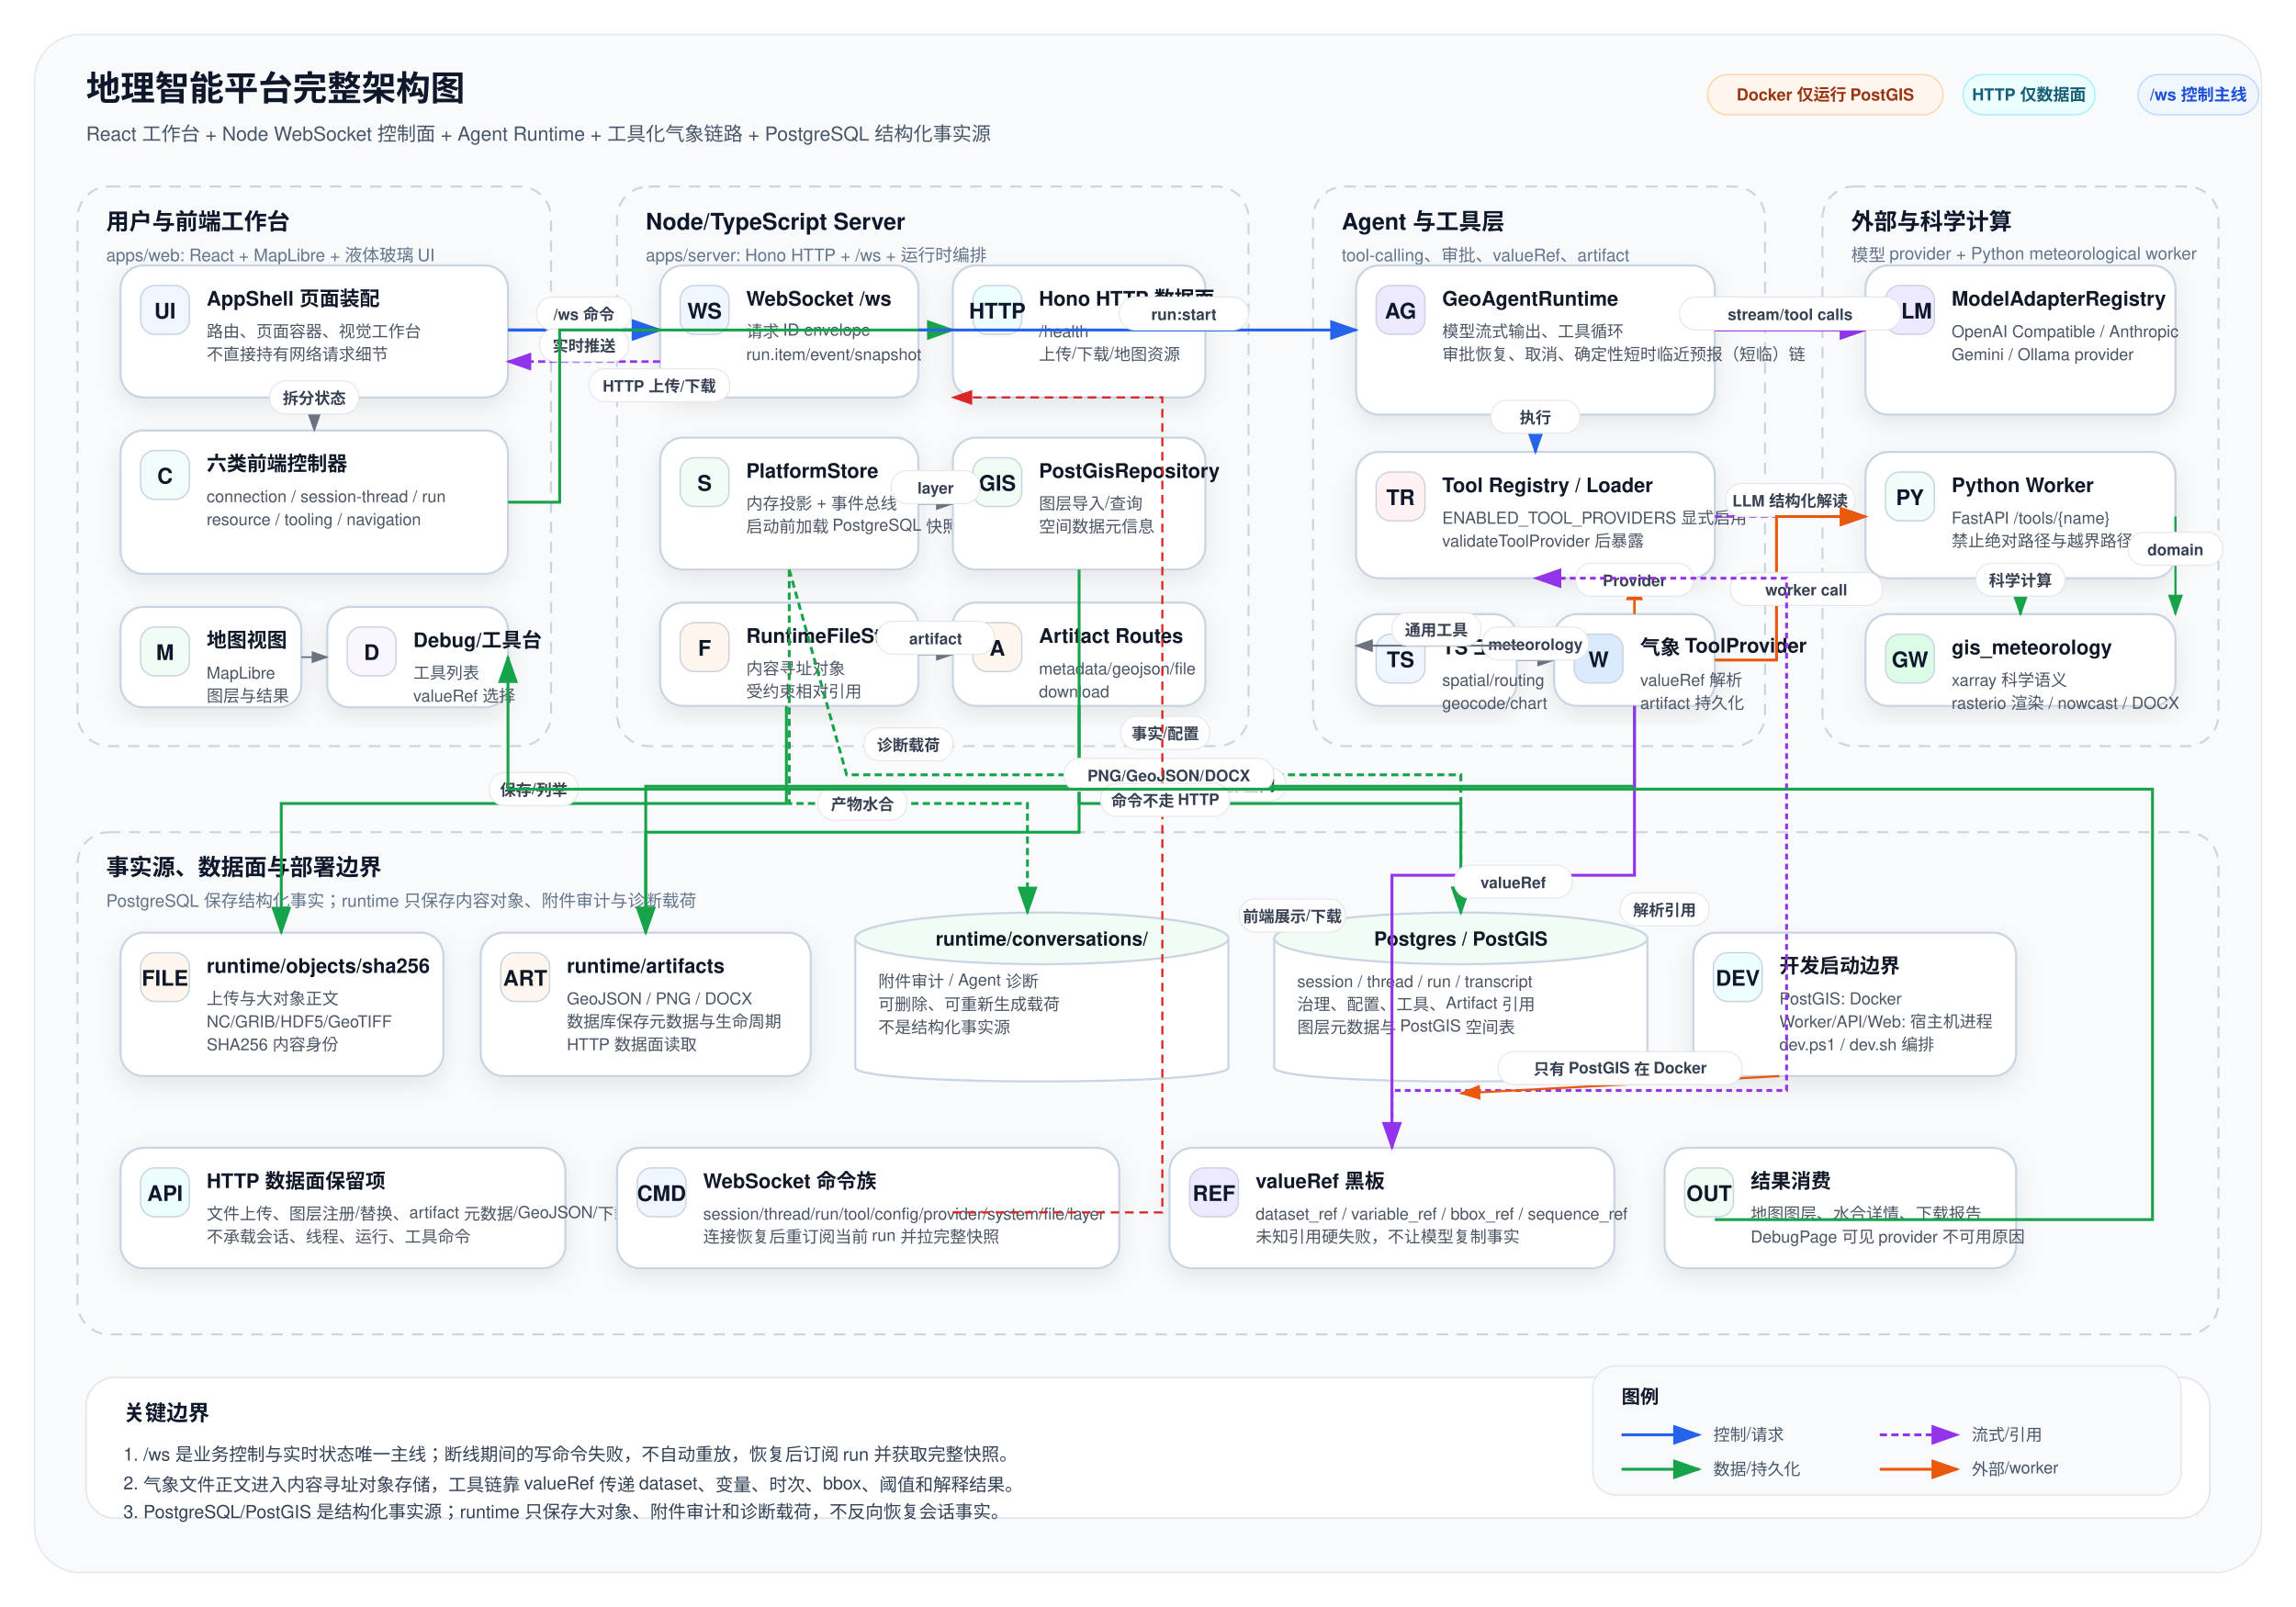
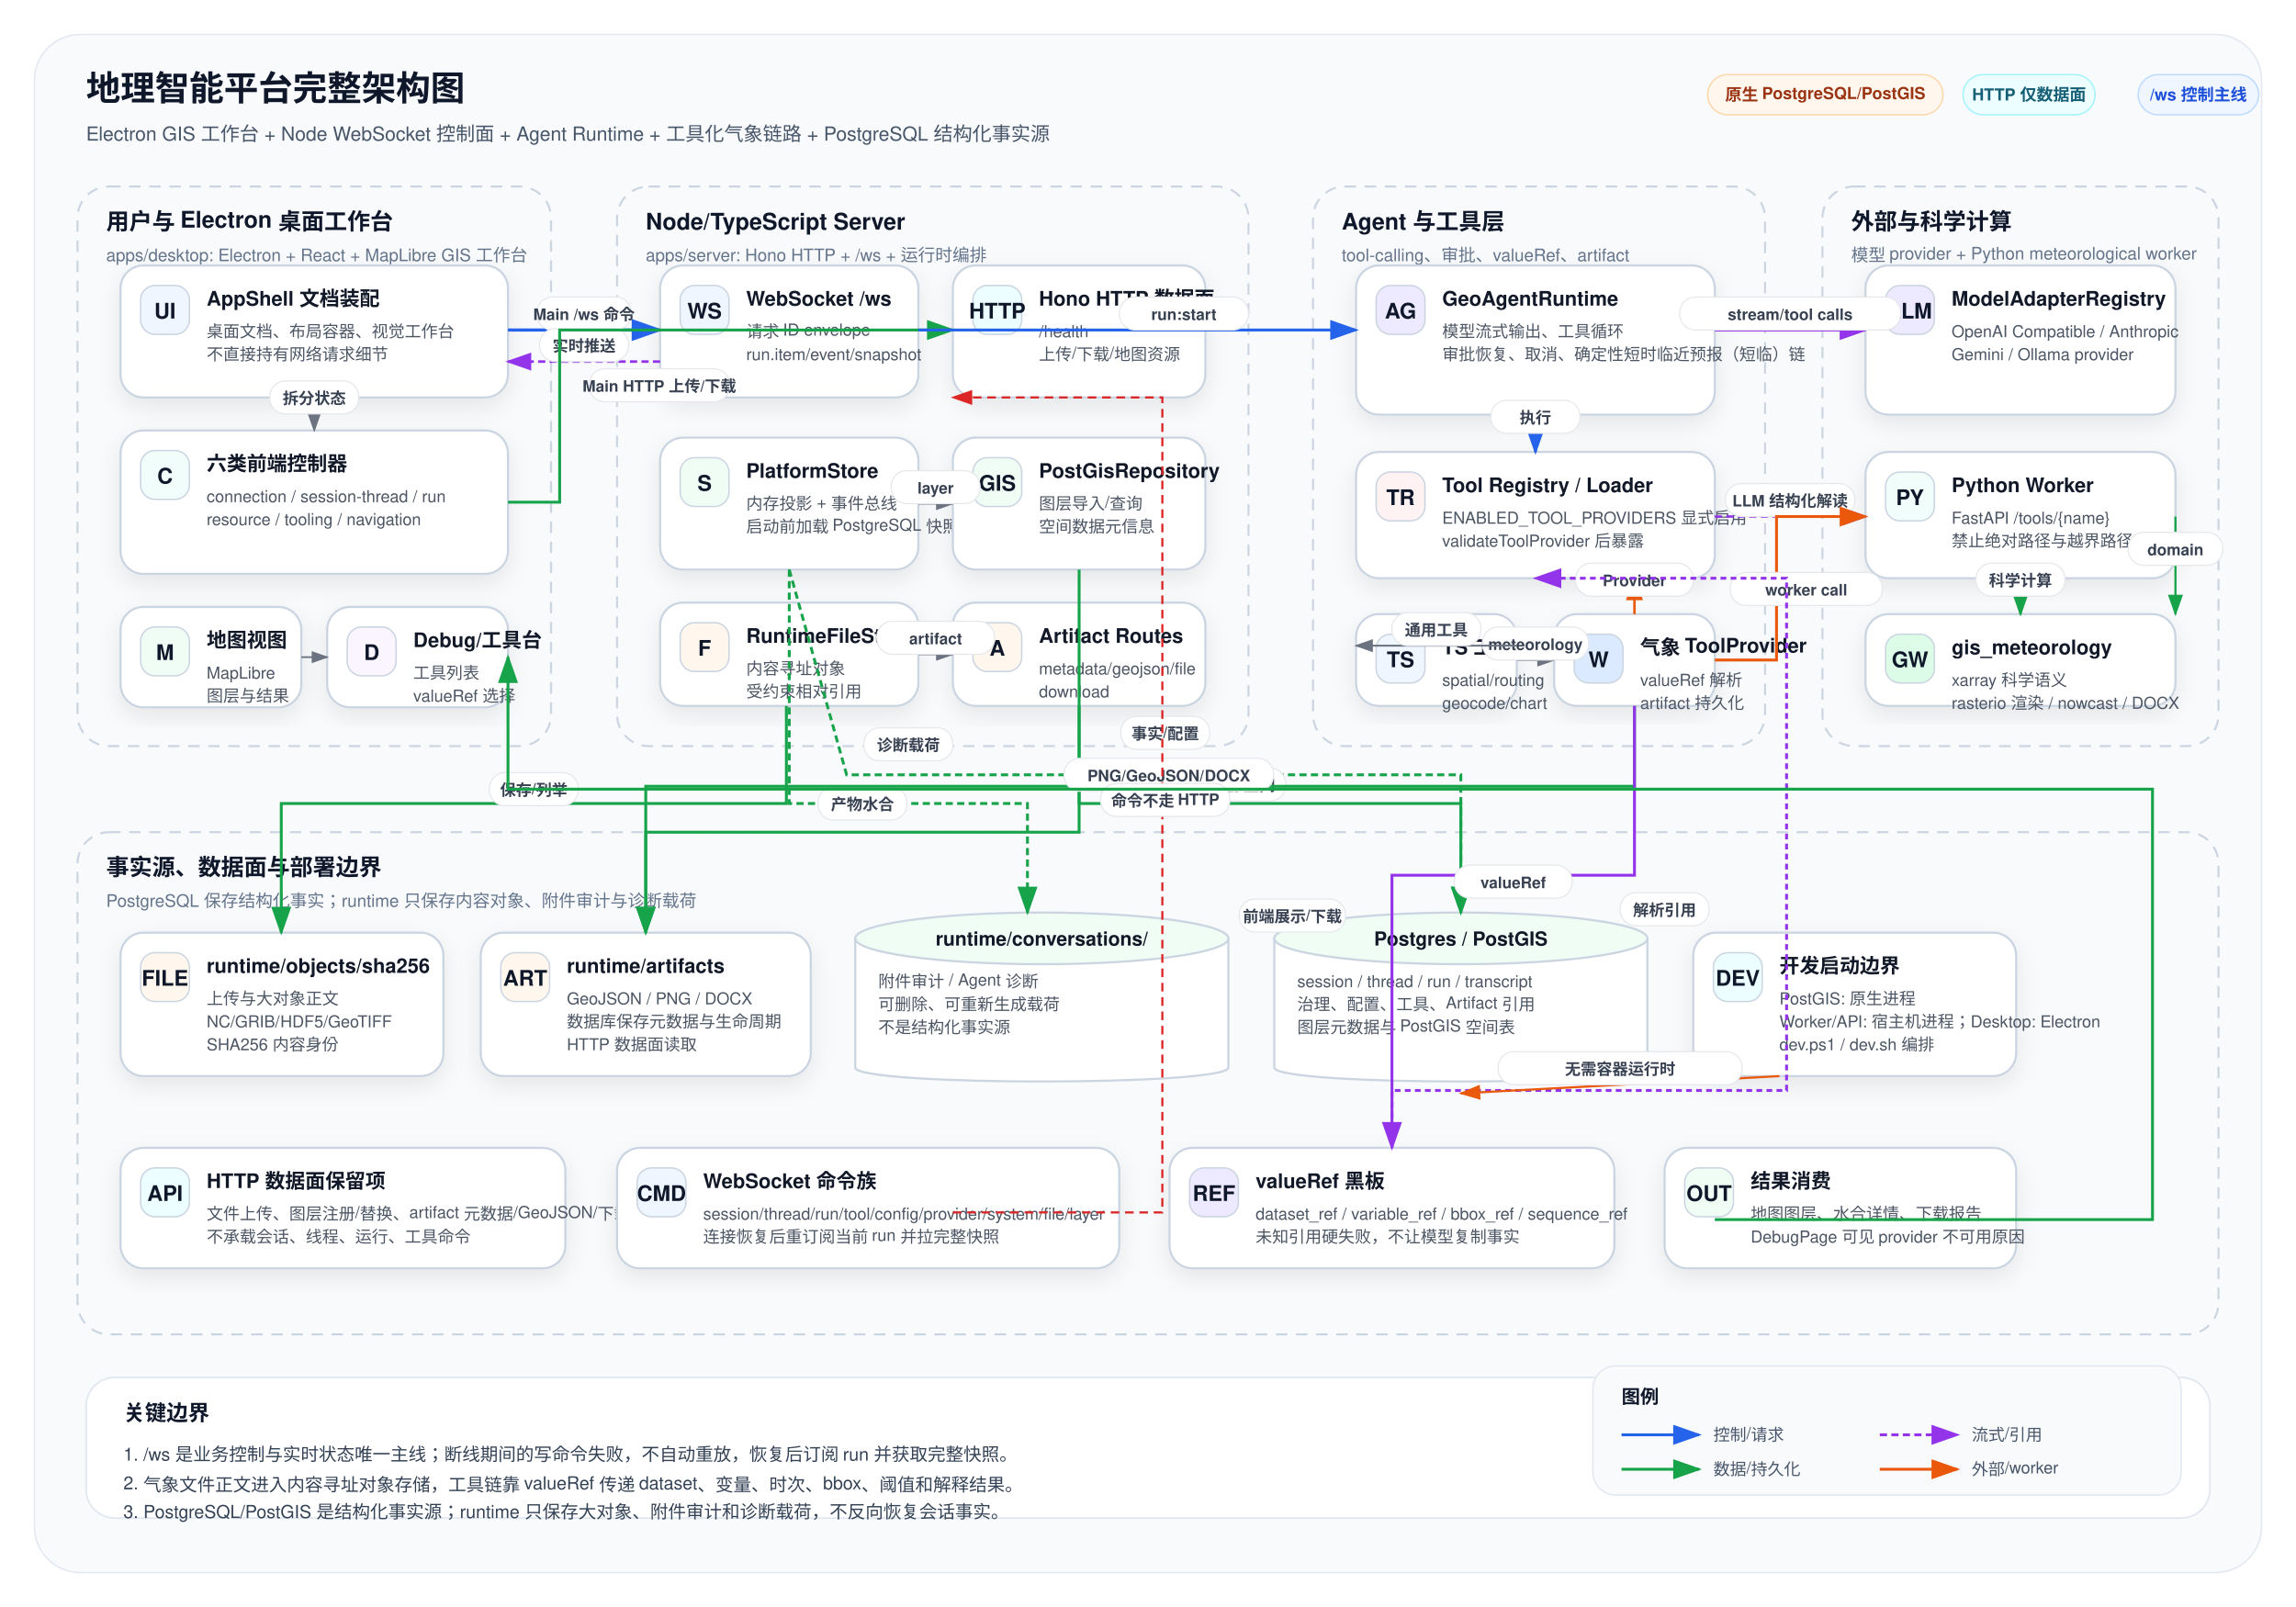
<svg xmlns="http://www.w3.org/2000/svg" viewBox="0 0 1600 1120" width="1600" height="1120">
  <style>
text { font-family: 'Helvetica Neue', Helvetica, Arial, 'PingFang SC', 'Microsoft YaHei', 'Microsoft JhengHei', 'SimHei', sans-serif; }
.node { filter: url(#softShadow); }
</style>
  <defs>
    <filter id="softShadow" x="-20%" y="-20%" width="140%" height="140%">
      <feDropShadow dx="0" dy="6" stdDeviation="8" flood-color="#0f172a" flood-opacity="0.08" />
    </filter>
    <marker id="arrow-blue" markerWidth="10" markerHeight="7" refX="9" refY="3.5" orient="auto">
      <polygon points="0 0, 10 3.5, 0 7" fill="#2563eb" />
    </marker>
    <marker id="arrow-green" markerWidth="10" markerHeight="7" refX="9" refY="3.5" orient="auto">
      <polygon points="0 0, 10 3.5, 0 7" fill="#16a34a" />
    </marker>
    <marker id="arrow-orange" markerWidth="10" markerHeight="7" refX="9" refY="3.5" orient="auto">
      <polygon points="0 0, 10 3.5, 0 7" fill="#ea580c" />
    </marker>
    <marker id="arrow-purple" markerWidth="10" markerHeight="7" refX="9" refY="3.5" orient="auto">
      <polygon points="0 0, 10 3.5, 0 7" fill="#9333ea" />
    </marker>
    <marker id="arrow-gray" markerWidth="10" markerHeight="7" refX="9" refY="3.5" orient="auto">
      <polygon points="0 0, 10 3.5, 0 7" fill="#6b7280" />
    </marker>
    <marker id="arrow-red" markerWidth="10" markerHeight="7" refX="9" refY="3.5" orient="auto">
      <polygon points="0 0, 10 3.5, 0 7" fill="#dc2626" />
    </marker>
  </defs>
  <rect width="1600" height="1120" fill="#ffffff" />
  <rect x="24" y="24" width="1552" height="1072" rx="32" fill="#f8fafc" stroke="#e2e8f0" />
  <text x="60" y="70" font-size="24" fill="#0f172a" font-weight="800" text-anchor="start">地理智能平台完整架构图</text>
-   <text x="60" y="98" font-size="13.5" fill="#475569" font-weight="400" text-anchor="start">React 工作台 + Node WebSocket 控制面 + Agent Runtime + 工具化气象链路 + PostgreSQL 结构化事实源</text>
+   <text x="60" y="98" font-size="13.5" fill="#475569" font-weight="400" text-anchor="start">Electron GIS 工作台 + Node WebSocket 控制面 + Agent Runtime + 工具化气象链路 + PostgreSQL 结构化事实源</text>
  <rect x="1190" y="52" width="164" height="28" rx="14" fill="#fff7ed" stroke="#fed7aa" stroke-width="1" />
-   <text x="1272.0" y="70" font-size="11.5" fill="#9a3412" font-weight="600" text-anchor="middle">Docker 仅运行 PostGIS</text>
+   <text x="1272.0" y="70" font-size="11.5" fill="#9a3412" font-weight="600" text-anchor="middle">原生 PostgreSQL/PostGIS</text>
  <rect x="1368" y="52" width="92" height="28" rx="14" fill="#ecfeff" stroke="#a5f3fc" stroke-width="1" />
  <text x="1414.0" y="70" font-size="11.5" fill="#155e75" font-weight="600" text-anchor="middle">HTTP 仅数据面</text>
  <rect x="1490" y="52" width="84" height="28" rx="14" fill="#eff6ff" stroke="#bfdbfe" stroke-width="1" />
  <text x="1532.0" y="70" font-size="11.5" fill="#1d4ed8" font-weight="600" text-anchor="middle">/ws 控制主线</text>
  <rect x="54" y="130" width="330" height="390" rx="22" fill="#f8fafc" stroke="#cbd5e1" stroke-width="1.4" stroke-dasharray="8 6" />
-   <text x="74" y="160" font-size="16" fill="#0f172a" font-weight="700" text-anchor="start">用户与前端工作台</text>
-   <text x="74" y="182" font-size="12" fill="#64748b" font-weight="400" text-anchor="start">apps/web: React + MapLibre + 液体玻璃 UI</text>
+   <text x="74" y="160" font-size="16" fill="#0f172a" font-weight="700" text-anchor="start">用户与 Electron 桌面工作台</text>
+   <text x="74" y="182" font-size="12" fill="#64748b" font-weight="400" text-anchor="start">apps/desktop: Electron + React + MapLibre GIS 工作台</text>
  <rect x="430" y="130" width="440" height="390" rx="22" fill="#f8fafc" stroke="#cbd5e1" stroke-width="1.4" stroke-dasharray="8 6" />
  <text x="450" y="160" font-size="16" fill="#0f172a" font-weight="700" text-anchor="start">Node/TypeScript Server</text>
  <text x="450" y="182" font-size="12" fill="#64748b" font-weight="400" text-anchor="start">apps/server: Hono HTTP + /ws + 运行时编排</text>
  <rect x="915" y="130" width="315" height="390" rx="22" fill="#f8fafc" stroke="#cbd5e1" stroke-width="1.4" stroke-dasharray="8 6" />
  <text x="935" y="160" font-size="16" fill="#0f172a" font-weight="700" text-anchor="start">Agent 与工具层</text>
  <text x="935" y="182" font-size="12" fill="#64748b" font-weight="400" text-anchor="start">tool-calling、审批、valueRef、artifact</text>
  <rect x="1270" y="130" width="276" height="390" rx="22" fill="#f8fafc" stroke="#cbd5e1" stroke-width="1.4" stroke-dasharray="8 6" />
  <text x="1290" y="160" font-size="16" fill="#0f172a" font-weight="700" text-anchor="start">外部与科学计算</text>
  <text x="1290" y="182" font-size="12" fill="#64748b" font-weight="400" text-anchor="start">模型 provider + Python meteorological worker</text>
  <rect x="54" y="580" width="1492" height="350" rx="22" fill="#f8fafc" stroke="#cbd5e1" stroke-width="1.4" stroke-dasharray="8 6" />
  <text x="74" y="610" font-size="16" fill="#0f172a" font-weight="700" text-anchor="start">事实源、数据面与部署边界</text>
  <text x="74" y="632" font-size="12" fill="#64748b" font-weight="400" text-anchor="start">PostgreSQL 保存结构化事实；runtime 只保存内容对象、附件审计与诊断载荷</text>
  <rect x="84" y="185" width="270" height="92" rx="16" fill="#ffffff" stroke="#cbd5e1" stroke-width="1.5" class="node" />
  <rect x="98" y="199" width="34" height="34" rx="10" fill="#eff6ff" stroke="#cbd5e1" stroke-width="1.0" />
  <text x="115" y="222" font-size="15" fill="#0f172a" font-weight="700" text-anchor="middle">UI</text>
-   <text x="144" y="213" font-size="14" fill="#111827" font-weight="700" text-anchor="start">AppShell 页面装配</text>
-   <text x="144" y="235" font-size="11.5" fill="#4b5563" font-weight="400" text-anchor="start">路由、页面容器、视觉工作台</text>
+   <text x="144" y="213" font-size="14" fill="#111827" font-weight="700" text-anchor="start">AppShell 文档装配</text>
+   <text x="144" y="235" font-size="11.5" fill="#4b5563" font-weight="400" text-anchor="start">桌面文档、布局容器、视觉工作台</text>
  <text x="144" y="251" font-size="11.5" fill="#4b5563" font-weight="400" text-anchor="start">不直接持有网络请求细节</text>
  <rect x="84" y="300" width="270" height="100" rx="16" fill="#ffffff" stroke="#cbd5e1" stroke-width="1.5" class="node" />
  <rect x="98" y="314" width="34" height="34" rx="10" fill="#f0fdfa" stroke="#cbd5e1" stroke-width="1.0" />
  <text x="115" y="337" font-size="15" fill="#0f172a" font-weight="700" text-anchor="middle">C</text>
  <text x="144" y="328" font-size="14" fill="#111827" font-weight="700" text-anchor="start">六类前端控制器</text>
  <text x="144" y="350" font-size="11.5" fill="#4b5563" font-weight="400" text-anchor="start">connection / session-thread / run</text>
  <text x="144" y="366" font-size="11.5" fill="#4b5563" font-weight="400" text-anchor="start">resource / tooling / navigation</text>
  <rect x="84" y="423" width="126" height="70" rx="16" fill="#ffffff" stroke="#cbd5e1" stroke-width="1.5" class="node" />
  <rect x="98" y="437" width="34" height="34" rx="10" fill="#f0fdf4" stroke="#cbd5e1" stroke-width="1.0" />
  <text x="115" y="460" font-size="15" fill="#0f172a" font-weight="700" text-anchor="middle">M</text>
  <text x="144" y="451" font-size="14" fill="#111827" font-weight="700" text-anchor="start">地图视图</text>
  <text x="144" y="473" font-size="11.5" fill="#4b5563" font-weight="400" text-anchor="start">MapLibre</text>
  <text x="144" y="489" font-size="11.5" fill="#4b5563" font-weight="400" text-anchor="start">图层与结果</text>
  <rect x="228" y="423" width="126" height="70" rx="16" fill="#ffffff" stroke="#cbd5e1" stroke-width="1.5" class="node" />
  <rect x="242" y="437" width="34" height="34" rx="10" fill="#faf5ff" stroke="#cbd5e1" stroke-width="1.0" />
  <text x="259" y="460" font-size="15" fill="#0f172a" font-weight="700" text-anchor="middle">D</text>
  <text x="288" y="451" font-size="14" fill="#111827" font-weight="700" text-anchor="start">Debug/工具台</text>
  <text x="288" y="473" font-size="11.5" fill="#4b5563" font-weight="400" text-anchor="start">工具列表</text>
  <text x="288" y="489" font-size="11.5" fill="#4b5563" font-weight="400" text-anchor="start">valueRef 选择</text>
  <rect x="460" y="185" width="180" height="92" rx="16" fill="#ffffff" stroke="#cbd5e1" stroke-width="1.5" class="node" />
  <rect x="474" y="199" width="34" height="34" rx="10" fill="#eff6ff" stroke="#cbd5e1" stroke-width="1.0" />
  <text x="491" y="222" font-size="15" fill="#0f172a" font-weight="700" text-anchor="middle">WS</text>
  <text x="520" y="213" font-size="14" fill="#111827" font-weight="700" text-anchor="start">WebSocket /ws</text>
  <text x="520" y="235" font-size="11.5" fill="#4b5563" font-weight="400" text-anchor="start">请求 ID envelope</text>
  <text x="520" y="251" font-size="11.5" fill="#4b5563" font-weight="400" text-anchor="start">run.item/event/snapshot</text>
  <rect x="664" y="185" width="176" height="92" rx="16" fill="#ffffff" stroke="#cbd5e1" stroke-width="1.5" class="node" />
  <rect x="678" y="199" width="34" height="34" rx="10" fill="#ecfeff" stroke="#cbd5e1" stroke-width="1.0" />
  <text x="695" y="222" font-size="15" fill="#0f172a" font-weight="700" text-anchor="middle">HTTP</text>
  <text x="724" y="213" font-size="14" fill="#111827" font-weight="700" text-anchor="start">Hono HTTP 数据面</text>
  <text x="724" y="235" font-size="11.5" fill="#4b5563" font-weight="400" text-anchor="start">/health</text>
  <text x="724" y="251" font-size="11.5" fill="#4b5563" font-weight="400" text-anchor="start">上传/下载/地图资源</text>
  <rect x="460" y="305" width="180" height="92" rx="16" fill="#ffffff" stroke="#cbd5e1" stroke-width="1.5" class="node" />
  <rect x="474" y="319" width="34" height="34" rx="10" fill="#f0fdf4" stroke="#cbd5e1" stroke-width="1.0" />
  <text x="491" y="342" font-size="15" fill="#0f172a" font-weight="700" text-anchor="middle">S</text>
  <text x="520" y="333" font-size="14" fill="#111827" font-weight="700" text-anchor="start">PlatformStore</text>
  <text x="520" y="355" font-size="11.5" fill="#4b5563" font-weight="400" text-anchor="start">内存投影 + 事件总线</text>
  <text x="520" y="371" font-size="11.5" fill="#4b5563" font-weight="400" text-anchor="start">启动前加载 PostgreSQL 快照</text>
  <rect x="664" y="305" width="176" height="92" rx="16" fill="#ffffff" stroke="#cbd5e1" stroke-width="1.5" class="node" />
  <rect x="678" y="319" width="34" height="34" rx="10" fill="#f0fdf4" stroke="#cbd5e1" stroke-width="1.0" />
  <text x="695" y="342" font-size="15" fill="#0f172a" font-weight="700" text-anchor="middle">GIS</text>
  <text x="724" y="333" font-size="14" fill="#111827" font-weight="700" text-anchor="start">PostGisRepository</text>
  <text x="724" y="355" font-size="11.5" fill="#4b5563" font-weight="400" text-anchor="start">图层导入/查询</text>
  <text x="724" y="371" font-size="11.5" fill="#4b5563" font-weight="400" text-anchor="start">空间数据元信息</text>
  <rect x="460" y="420" width="180" height="72" rx="16" fill="#ffffff" stroke="#cbd5e1" stroke-width="1.5" class="node" />
  <rect x="474" y="434" width="34" height="34" rx="10" fill="#fff7ed" stroke="#cbd5e1" stroke-width="1.0" />
  <text x="491" y="457" font-size="15" fill="#0f172a" font-weight="700" text-anchor="middle">F</text>
  <text x="520" y="448" font-size="14" fill="#111827" font-weight="700" text-anchor="start">RuntimeFileStore</text>
  <text x="520" y="470" font-size="11.5" fill="#4b5563" font-weight="400" text-anchor="start">内容寻址对象</text>
  <text x="520" y="486" font-size="11.5" fill="#4b5563" font-weight="400" text-anchor="start">受约束相对引用</text>
  <rect x="664" y="420" width="176" height="72" rx="16" fill="#ffffff" stroke="#cbd5e1" stroke-width="1.5" class="node" />
  <rect x="678" y="434" width="34" height="34" rx="10" fill="#fff7ed" stroke="#cbd5e1" stroke-width="1.0" />
  <text x="695" y="457" font-size="15" fill="#0f172a" font-weight="700" text-anchor="middle">A</text>
  <text x="724" y="448" font-size="14" fill="#111827" font-weight="700" text-anchor="start">Artifact Routes</text>
  <text x="724" y="470" font-size="11.5" fill="#4b5563" font-weight="400" text-anchor="start">metadata/geojson/file</text>
  <text x="724" y="486" font-size="11.5" fill="#4b5563" font-weight="400" text-anchor="start">download</text>
  <rect x="945" y="185" width="250" height="104" rx="16" fill="#ffffff" stroke="#cbd5e1" stroke-width="1.5" class="node" />
  <rect x="959" y="199" width="34" height="34" rx="10" fill="#ede9fe" stroke="#cbd5e1" stroke-width="1.0" />
  <text x="976" y="222" font-size="15" fill="#0f172a" font-weight="700" text-anchor="middle">AG</text>
  <text x="1005" y="213" font-size="14" fill="#111827" font-weight="700" text-anchor="start">GeoAgentRuntime</text>
  <text x="1005" y="235" font-size="11.5" fill="#4b5563" font-weight="400" text-anchor="start">模型流式输出、工具循环</text>
  <text x="1005" y="251" font-size="11.5" fill="#4b5563" font-weight="400" text-anchor="start">审批恢复、取消、确定性短时临近预报（短临）链</text>
  <rect x="945" y="315" width="250" height="88" rx="16" fill="#ffffff" stroke="#cbd5e1" stroke-width="1.5" class="node" />
  <rect x="959" y="329" width="34" height="34" rx="10" fill="#fef2f2" stroke="#cbd5e1" stroke-width="1.0" />
  <text x="976" y="352" font-size="15" fill="#0f172a" font-weight="700" text-anchor="middle">TR</text>
  <text x="1005" y="343" font-size="14" fill="#111827" font-weight="700" text-anchor="start">Tool Registry / Loader</text>
  <text x="1005" y="365" font-size="11.5" fill="#4b5563" font-weight="400" text-anchor="start">ENABLED_TOOL_PROVIDERS 显式启用</text>
  <text x="1005" y="381" font-size="11.5" fill="#4b5563" font-weight="400" text-anchor="start">validateToolProvider 后暴露</text>
  <rect x="945" y="428" width="112" height="64" rx="16" fill="#ffffff" stroke="#cbd5e1" stroke-width="1.5" class="node" />
  <rect x="959" y="442" width="34" height="34" rx="10" fill="#eff6ff" stroke="#cbd5e1" stroke-width="1.0" />
  <text x="976" y="465" font-size="15" fill="#0f172a" font-weight="700" text-anchor="middle">TS</text>
  <text x="1005" y="456" font-size="14" fill="#111827" font-weight="700" text-anchor="start">TS 工具</text>
  <text x="1005" y="478" font-size="11.5" fill="#4b5563" font-weight="400" text-anchor="start">spatial/routing</text>
  <text x="1005" y="494" font-size="11.5" fill="#4b5563" font-weight="400" text-anchor="start">geocode/chart</text>
  <rect x="1083" y="428" width="112" height="64" rx="16" fill="#ffffff" stroke="#cbd5e1" stroke-width="1.5" class="node" />
  <rect x="1097" y="442" width="34" height="34" rx="10" fill="#dbeafe" stroke="#cbd5e1" stroke-width="1.0" />
  <text x="1114" y="465" font-size="15" fill="#0f172a" font-weight="700" text-anchor="middle">W</text>
  <text x="1143" y="456" font-size="14" fill="#111827" font-weight="700" text-anchor="start">气象 ToolProvider</text>
  <text x="1143" y="478" font-size="11.5" fill="#4b5563" font-weight="400" text-anchor="start">valueRef 解析</text>
  <text x="1143" y="494" font-size="11.5" fill="#4b5563" font-weight="400" text-anchor="start">artifact 持久化</text>
  <rect x="1300" y="185" width="216" height="104" rx="16" fill="#ffffff" stroke="#cbd5e1" stroke-width="1.5" class="node" />
  <rect x="1314" y="199" width="34" height="34" rx="10" fill="#ede9fe" stroke="#cbd5e1" stroke-width="1.0" />
  <text x="1331" y="222" font-size="15" fill="#0f172a" font-weight="700" text-anchor="middle">LLM</text>
  <text x="1360" y="213" font-size="14" fill="#111827" font-weight="700" text-anchor="start">ModelAdapterRegistry</text>
  <text x="1360" y="235" font-size="11.5" fill="#4b5563" font-weight="400" text-anchor="start">OpenAI Compatible / Anthropic</text>
  <text x="1360" y="251" font-size="11.5" fill="#4b5563" font-weight="400" text-anchor="start">Gemini / Ollama provider</text>
  <rect x="1300" y="315" width="216" height="88" rx="16" fill="#ffffff" stroke="#cbd5e1" stroke-width="1.5" class="node" />
  <rect x="1314" y="329" width="34" height="34" rx="10" fill="#f0fdfa" stroke="#cbd5e1" stroke-width="1.0" />
  <text x="1331" y="352" font-size="15" fill="#0f172a" font-weight="700" text-anchor="middle">PY</text>
  <text x="1360" y="343" font-size="14" fill="#111827" font-weight="700" text-anchor="start">Python Worker</text>
  <text x="1360" y="365" font-size="11.5" fill="#4b5563" font-weight="400" text-anchor="start">FastAPI /tools/{name}</text>
  <text x="1360" y="381" font-size="11.5" fill="#4b5563" font-weight="400" text-anchor="start">禁止绝对路径与越界路径</text>
  <rect x="1300" y="428" width="216" height="64" rx="16" fill="#ffffff" stroke="#cbd5e1" stroke-width="1.5" class="node" />
  <rect x="1314" y="442" width="34" height="34" rx="10" fill="#dcfce7" stroke="#cbd5e1" stroke-width="1.0" />
  <text x="1331" y="465" font-size="15" fill="#0f172a" font-weight="700" text-anchor="middle">GW</text>
  <text x="1360" y="456" font-size="14" fill="#111827" font-weight="700" text-anchor="start">gis_meteorology</text>
  <text x="1360" y="478" font-size="11.5" fill="#4b5563" font-weight="400" text-anchor="start">xarray 科学语义</text>
  <text x="1360" y="494" font-size="11.5" fill="#4b5563" font-weight="400" text-anchor="start">rasterio 渲染 / nowcast / DOCX</text>
  <rect x="84" y="650" width="225" height="100" rx="16" fill="#ffffff" stroke="#cbd5e1" stroke-width="1.5" class="node" />
  <rect x="98" y="664" width="34" height="34" rx="10" fill="#fff7ed" stroke="#cbd5e1" stroke-width="1.0" />
  <text x="115" y="687" font-size="15" fill="#0f172a" font-weight="700" text-anchor="middle">FILE</text>
  <text x="144" y="678" font-size="14" fill="#111827" font-weight="700" text-anchor="start">runtime/objects/sha256</text>
  <text x="144" y="700" font-size="11.5" fill="#4b5563" font-weight="400" text-anchor="start">上传与大对象正文</text>
  <text x="144" y="716" font-size="11.5" fill="#4b5563" font-weight="400" text-anchor="start">NC/GRIB/HDF5/GeoTIFF</text>
  <text x="144" y="732" font-size="11.5" fill="#4b5563" font-weight="400" text-anchor="start">SHA256 内容身份</text>
  <rect x="335" y="650" width="230" height="100" rx="16" fill="#ffffff" stroke="#cbd5e1" stroke-width="1.5" class="node" />
  <rect x="349" y="664" width="34" height="34" rx="10" fill="#fff7ed" stroke="#cbd5e1" stroke-width="1.0" />
  <text x="366" y="687" font-size="15" fill="#0f172a" font-weight="700" text-anchor="middle">ART</text>
  <text x="395" y="678" font-size="14" fill="#111827" font-weight="700" text-anchor="start">runtime/artifacts</text>
  <text x="395" y="700" font-size="11.5" fill="#4b5563" font-weight="400" text-anchor="start">GeoJSON / PNG / DOCX</text>
  <text x="395" y="716" font-size="11.5" fill="#4b5563" font-weight="400" text-anchor="start">数据库保存元数据与生命周期</text>
  <text x="395" y="732" font-size="11.5" fill="#4b5563" font-weight="400" text-anchor="start">HTTP 数据面读取</text>
  <path d="M596,654 C596,641 856,641 856,654 L856,744 C856,757 596,757 596,744 Z" fill="#ffffff" stroke="#cbd5e1" stroke-width="1.5" />
  <ellipse cx="726.0" cy="654" rx="130.0" ry="18" fill="#f0fdf4" stroke="#cbd5e1" stroke-width="1.5" />
  <text x="726.0" y="659" font-size="13.5" fill="#111827" font-weight="700" text-anchor="middle">runtime/conversations/</text>
  <text x="612" y="688" font-size="11.5" fill="#4b5563" font-weight="400" text-anchor="start">附件审计 / Agent 诊断</text>
  <text x="612" y="704" font-size="11.5" fill="#4b5563" font-weight="400" text-anchor="start">可删除、可重新生成载荷</text>
  <text x="612" y="720" font-size="11.5" fill="#4b5563" font-weight="400" text-anchor="start">不是结构化事实源</text>
  <path d="M888,654 C888,641 1148,641 1148,654 L1148,744 C1148,757 888,757 888,744 Z" fill="#ffffff" stroke="#cbd5e1" stroke-width="1.5" />
  <ellipse cx="1018.0" cy="654" rx="130.0" ry="18" fill="#f0fdf4" stroke="#cbd5e1" stroke-width="1.5" />
  <text x="1018.0" y="659" font-size="13.5" fill="#111827" font-weight="700" text-anchor="middle">Postgres / PostGIS</text>
  <text x="904" y="688" font-size="11.5" fill="#4b5563" font-weight="400" text-anchor="start">session / thread / run / transcript</text>
  <text x="904" y="704" font-size="11.5" fill="#4b5563" font-weight="400" text-anchor="start">治理、配置、工具、Artifact 引用</text>
  <text x="904" y="720" font-size="11.5" fill="#4b5563" font-weight="400" text-anchor="start">图层元数据与 PostGIS 空间表</text>
  <rect x="1180" y="650" width="225" height="100" rx="16" fill="#ffffff" stroke="#cbd5e1" stroke-width="1.5" class="node" />
  <rect x="1194" y="664" width="34" height="34" rx="10" fill="#ecfeff" stroke="#cbd5e1" stroke-width="1.0" />
  <text x="1211" y="687" font-size="15" fill="#0f172a" font-weight="700" text-anchor="middle">DEV</text>
  <text x="1240" y="678" font-size="14" fill="#111827" font-weight="700" text-anchor="start">开发启动边界</text>
-   <text x="1240" y="700" font-size="11.5" fill="#4b5563" font-weight="400" text-anchor="start">PostGIS: Docker</text>
-   <text x="1240" y="716" font-size="11.5" fill="#4b5563" font-weight="400" text-anchor="start">Worker/API/Web: 宿主机进程</text>
+   <text x="1240" y="700" font-size="11.5" fill="#4b5563" font-weight="400" text-anchor="start">PostGIS: 原生进程</text>
+   <text x="1240" y="716" font-size="11.5" fill="#4b5563" font-weight="400" text-anchor="start">Worker/API: 宿主机进程；Desktop: Electron</text>
  <text x="1240" y="732" font-size="11.5" fill="#4b5563" font-weight="400" text-anchor="start">dev.ps1 / dev.sh 编排</text>
  <rect x="84" y="800" width="310" height="84" rx="16" fill="#ffffff" stroke="#cbd5e1" stroke-width="1.5" class="node" />
  <rect x="98" y="814" width="34" height="34" rx="10" fill="#ecfeff" stroke="#cbd5e1" stroke-width="1.0" />
  <text x="115" y="837" font-size="15" fill="#0f172a" font-weight="700" text-anchor="middle">API</text>
  <text x="144" y="828" font-size="14" fill="#111827" font-weight="700" text-anchor="start">HTTP 数据面保留项</text>
  <text x="144" y="850" font-size="11.5" fill="#4b5563" font-weight="400" text-anchor="start">文件上传、图层注册/替换、artifact 元数据/GeoJSON/下载、底图资源</text>
  <text x="144" y="866" font-size="11.5" fill="#4b5563" font-weight="400" text-anchor="start">不承载会话、线程、运行、工具命令</text>
  <rect x="430" y="800" width="350" height="84" rx="16" fill="#ffffff" stroke="#cbd5e1" stroke-width="1.5" class="node" />
  <rect x="444" y="814" width="34" height="34" rx="10" fill="#eff6ff" stroke="#cbd5e1" stroke-width="1.0" />
  <text x="461" y="837" font-size="15" fill="#0f172a" font-weight="700" text-anchor="middle">CMD</text>
  <text x="490" y="828" font-size="14" fill="#111827" font-weight="700" text-anchor="start">WebSocket 命令族</text>
  <text x="490" y="850" font-size="11.5" fill="#4b5563" font-weight="400" text-anchor="start">session/thread/run/tool/config/provider/system/file/layer</text>
  <text x="490" y="866" font-size="11.5" fill="#4b5563" font-weight="400" text-anchor="start">连接恢复后重订阅当前 run 并拉完整快照</text>
  <rect x="815" y="800" width="310" height="84" rx="16" fill="#ffffff" stroke="#cbd5e1" stroke-width="1.5" class="node" />
  <rect x="829" y="814" width="34" height="34" rx="10" fill="#ede9fe" stroke="#cbd5e1" stroke-width="1.0" />
  <text x="846" y="837" font-size="15" fill="#0f172a" font-weight="700" text-anchor="middle">REF</text>
  <text x="875" y="828" font-size="14" fill="#111827" font-weight="700" text-anchor="start">valueRef 黑板</text>
  <text x="875" y="850" font-size="11.5" fill="#4b5563" font-weight="400" text-anchor="start">dataset_ref / variable_ref / bbox_ref / sequence_ref</text>
  <text x="875" y="866" font-size="11.5" fill="#4b5563" font-weight="400" text-anchor="start">未知引用硬失败，不让模型复制事实</text>
  <rect x="1160" y="800" width="245" height="84" rx="16" fill="#ffffff" stroke="#cbd5e1" stroke-width="1.5" class="node" />
  <rect x="1174" y="814" width="34" height="34" rx="10" fill="#f0fdf4" stroke="#cbd5e1" stroke-width="1.0" />
  <text x="1191" y="837" font-size="15" fill="#0f172a" font-weight="700" text-anchor="middle">OUT</text>
  <text x="1220" y="828" font-size="14" fill="#111827" font-weight="700" text-anchor="start">结果消费</text>
  <text x="1220" y="850" font-size="11.5" fill="#4b5563" font-weight="400" text-anchor="start">地图图层、水合详情、下载报告</text>
  <text x="1220" y="866" font-size="11.5" fill="#4b5563" font-weight="400" text-anchor="start">DebugPage 可见 provider 不可用原因</text>
  <line x1="354" y1="230" x2="460" y2="230" stroke="#2563eb" stroke-width="2.2" marker-end="url(#arrow-blue)" />
  <rect x="374.0" y="207.0" width="66" height="23" rx="11" fill="#ffffff" stroke="#e5e7eb" stroke-width="0.8" />
-   <text x="407.0" y="223.0" font-size="11" fill="#374151" font-weight="600" text-anchor="middle">/ws 命令</text>
+   <text x="407.0" y="223.0" font-size="11" fill="#374151" font-weight="600" text-anchor="middle">Main /ws 命令</text>
  <line x1="460" y1="252" x2="354" y2="252" stroke="#9333ea" stroke-width="1.8" stroke-dasharray="5 3" marker-end="url(#arrow-purple)" />
  <rect x="376.0" y="229.0" width="62" height="23" rx="11" fill="#ffffff" stroke="#e5e7eb" stroke-width="0.8" />
  <text x="407.0" y="245.0" font-size="11" fill="#374151" font-weight="600" text-anchor="middle">实时推送</text>
  <path d="M 354 350 L 390 350 L 390 230 L 664 230" fill="none" stroke="#16a34a" stroke-width="2.0" marker-end="url(#arrow-green)" />
  <rect x="410.5" y="257.0" width="98" height="23" rx="11" fill="#ffffff" stroke="#e5e7eb" stroke-width="0.8" />
-   <text x="459.5" y="273.0" font-size="11" fill="#374151" font-weight="600" text-anchor="middle">HTTP 上传/下载</text>
+   <text x="459.5" y="273.0" font-size="11" fill="#374151" font-weight="600" text-anchor="middle">Main HTTP 上传/下载</text>
  <path d="M 640 230 L 890 230 L 945 230" fill="none" stroke="#2563eb" stroke-width="2.0" marker-end="url(#arrow-blue)" />
  <rect x="780.0" y="207.0" width="90" height="23" rx="11" fill="#ffffff" stroke="#e5e7eb" stroke-width="0.8" />
  <text x="825.0" y="223.0" font-size="11" fill="#374151" font-weight="600" text-anchor="middle">run:start</text>
  <line x1="1030" y1="185" x2="1030" y2="130" stroke="#2563eb" stroke-width="0" marker-end="url(#arrow-blue)" />
  <line x1="1195" y1="230" x2="1300" y2="230" stroke="#9333ea" stroke-width="2.0" marker-end="url(#arrow-purple)" />
  <rect x="1170.5" y="207.0" width="154" height="23" rx="11" fill="#ffffff" stroke="#e5e7eb" stroke-width="0.8" />
  <text x="1247.5" y="223.0" font-size="11" fill="#374151" font-weight="600" text-anchor="middle">stream/tool calls</text>
  <line x1="1070" y1="289" x2="1070" y2="315" stroke="#2563eb" stroke-width="2.0" marker-end="url(#arrow-blue)" />
  <rect x="1039.0" y="279.0" width="62" height="23" rx="11" fill="#ffffff" stroke="#e5e7eb" stroke-width="0.8" />
  <text x="1070.0" y="295.0" font-size="11" fill="#374151" font-weight="600" text-anchor="middle">执行</text>
  <line x1="1195" y1="360" x2="1300" y2="360" stroke="#9333ea" stroke-width="1.7" stroke-dasharray="5 3" marker-end="url(#arrow-purple)" />
  <rect x="1202.5" y="337.0" width="90" height="23" rx="11" fill="#ffffff" stroke="#e5e7eb" stroke-width="0.8" />
  <text x="1247.5" y="353.0" font-size="11" fill="#374151" font-weight="600" text-anchor="middle">LLM 结构化解读</text>
  <line x1="1139" y1="428" x2="1139" y2="403" stroke="#ea580c" stroke-width="1.7" marker-end="url(#arrow-orange)" />
  <rect x="1098.0" y="392.5" width="82" height="23" rx="11" fill="#ffffff" stroke="#e5e7eb" stroke-width="0.8" />
  <text x="1139.0" y="408.5" font-size="11" fill="#374151" font-weight="600" text-anchor="middle">Provider</text>
  <path d="M 1195 460 L 1238 460 L 1238 360 L 1300 360" fill="none" stroke="#ea580c" stroke-width="2.0" marker-end="url(#arrow-orange)" />
  <rect x="1205.75" y="399.0" width="106" height="23" rx="11" fill="#ffffff" stroke="#e5e7eb" stroke-width="0.8" />
  <text x="1258.75" y="415.0" font-size="11" fill="#374151" font-weight="600" text-anchor="middle">worker call</text>
  <line x1="1408" y1="403" x2="1408" y2="428" stroke="#16a34a" stroke-width="1.8" marker-end="url(#arrow-green)" />
  <rect x="1377.0" y="392.5" width="62" height="23" rx="11" fill="#ffffff" stroke="#e5e7eb" stroke-width="0.8" />
  <text x="1408.0" y="408.5" font-size="11" fill="#374151" font-weight="600" text-anchor="middle">科学计算</text>
  <path d="M 550 397 L 550 560 L 716 560 L 716 636" fill="none" stroke="#16a34a" stroke-width="2.0" stroke-dasharray="5 3" marker-end="url(#arrow-green)" />
  <rect x="602.0" y="507.25" width="62" height="23" rx="11" fill="#ffffff" stroke="#e5e7eb" stroke-width="0.8" />
  <text x="633.0" y="523.25" font-size="11" fill="#374151" font-weight="600" text-anchor="middle">诊断载荷</text>
  <path d="M 550 397 L 590 540 L 1018 540 L 1018 636" fill="none" stroke="#16a34a" stroke-width="2.0" stroke-dasharray="5 3" marker-end="url(#arrow-green)" />
  <rect x="781.0" y="499.25" width="62" height="23" rx="11" fill="#ffffff" stroke="#e5e7eb" stroke-width="0.8" />
  <text x="812.0" y="515.25" font-size="11" fill="#374151" font-weight="600" text-anchor="middle">事实/配置</text>
  <path d="M 752 397 L 752 560 L 1018 560 L 1018 636" fill="none" stroke="#16a34a" stroke-width="2.0" marker-end="url(#arrow-green)" />
  <rect x="834.0" y="535.25" width="62" height="23" rx="11" fill="#ffffff" stroke="#e5e7eb" stroke-width="0.8" />
  <text x="865.0" y="551.25" font-size="11" fill="#374151" font-weight="600" text-anchor="middle">图层/空间</text>
  <path d="M 548 492 L 548 560 L 196 560 L 196 650" fill="none" stroke="#16a34a" stroke-width="2.0" marker-end="url(#arrow-green)" />
  <rect x="341.0" y="538.5" width="62" height="23" rx="11" fill="#ffffff" stroke="#e5e7eb" stroke-width="0.8" />
  <text x="372.0" y="554.5" font-size="11" fill="#374151" font-weight="600" text-anchor="middle">保存/列举</text>
  <path d="M 752 492 L 752 580 L 450 580 L 450 650" fill="none" stroke="#16a34a" stroke-width="2.0" marker-end="url(#arrow-green)" />
  <rect x="570.0" y="548.5" width="62" height="23" rx="11" fill="#ffffff" stroke="#e5e7eb" stroke-width="0.8" />
  <text x="601.0" y="564.5" font-size="11" fill="#374151" font-weight="600" text-anchor="middle">产物水合</text>
  <path d="M 1139 492 L 1139 548 L 450 548 L 450 650" fill="none" stroke="#16a34a" stroke-width="2.0" marker-end="url(#arrow-green)" />
  <rect x="741.5" y="528.5" width="146" height="23" rx="11" fill="#ffffff" stroke="#e5e7eb" stroke-width="0.8" />
  <text x="814.5" y="544.5" font-size="11" fill="#374151" font-weight="600" text-anchor="middle">PNG/GeoJSON/DOCX</text>
  <path d="M 1139 492 L 1139 610 L 970 610 L 970 800" fill="none" stroke="#9333ea" stroke-width="2.0" marker-end="url(#arrow-purple)" />
  <rect x="1013.5" y="603.0" width="82" height="23" rx="11" fill="#ffffff" stroke="#e5e7eb" stroke-width="0.8" />
  <text x="1054.5" y="619.0" font-size="11" fill="#374151" font-weight="600" text-anchor="middle">valueRef</text>
  <path d="M 970 800 L 970 760 L 1245 760 L 1245 403 L 1070 403" fill="none" stroke="#9333ea" stroke-width="2.0" stroke-dasharray="4 3" marker-end="url(#arrow-purple)" />
  <rect x="1129.0" y="622.2" width="62" height="23" rx="11" fill="#ffffff" stroke="#e5e7eb" stroke-width="0.8" />
  <text x="1160.0" y="638.2" font-size="11" fill="#374151" font-weight="600" text-anchor="middle">解析引用</text>
  <path d="M 664 845 L 810 845 L 810 277 L 664 277" fill="none" stroke="#dc2626" stroke-width="1.5" stroke-dasharray="6 4" marker-end="url(#arrow-red)" />
  <rect x="767.0" y="546.0" width="90" height="23" rx="11" fill="#ffffff" stroke="#e5e7eb" stroke-width="0.8" />
  <text x="812.0" y="562.0" font-size="11" fill="#374151" font-weight="600" text-anchor="middle">命令不走 HTTP</text>
  <line x1="1240" y1="750" x2="1018" y2="762" stroke="#ea580c" stroke-width="1.5" marker-end="url(#arrow-orange)" />
  <rect x="1044.0" y="733.0" width="170" height="23" rx="11" fill="#ffffff" stroke="#e5e7eb" stroke-width="0.8" />
-   <text x="1129.0" y="749.0" font-size="11" fill="#374151" font-weight="600" text-anchor="middle">只有 PostGIS 在 Docker</text>
+   <text x="1129.0" y="749.0" font-size="11" fill="#374151" font-weight="600" text-anchor="middle">无需容器运行时</text>
  <path d="M 1195 850 L 1500 850 L 1500 550 L 354 550 L 354 458" fill="none" stroke="#16a34a" stroke-width="2.0" marker-end="url(#arrow-green)" />
  <rect x="863.6" y="626.6" width="74" height="23" rx="11" fill="#ffffff" stroke="#e5e7eb" stroke-width="0.8" />
  <text x="900.6" y="642.6" font-size="11" fill="#374151" font-weight="600" text-anchor="middle">前端展示/下载</text>
  <line x1="219" y1="277" x2="219" y2="300" stroke="#6b7280" stroke-width="1.4" stroke-dasharray="4 2" marker-end="url(#arrow-gray)" />
  <rect x="188.0" y="265.5" width="62" height="23" rx="11" fill="#ffffff" stroke="#e5e7eb" stroke-width="0.8" />
  <text x="219.0" y="281.5" font-size="11" fill="#374151" font-weight="600" text-anchor="middle">拆分状态</text>
  <line x1="210" y1="458" x2="228" y2="458" stroke="#6b7280" stroke-width="1.2" marker-end="url(#arrow-gray)" />
  <line x1="640" y1="351" x2="664" y2="351" stroke="#6b7280" stroke-width="1.3" marker-end="url(#arrow-gray)" />
  <rect x="621.0" y="328.0" width="62" height="23" rx="11" fill="#ffffff" stroke="#e5e7eb" stroke-width="0.8" />
  <text x="652.0" y="344.0" font-size="11" fill="#374151" font-weight="600" text-anchor="middle">layer</text>
  <line x1="640" y1="456" x2="664" y2="456" stroke="#6b7280" stroke-width="1.3" marker-end="url(#arrow-gray)" />
  <rect x="611.0" y="433.0" width="82" height="23" rx="11" fill="#ffffff" stroke="#e5e7eb" stroke-width="0.8" />
  <text x="652.0" y="449.0" font-size="11" fill="#374151" font-weight="600" text-anchor="middle">artifact</text>
  <line x1="1057" y1="460" x2="1083" y2="460" stroke="#6b7280" stroke-width="1.3" marker-end="url(#arrow-gray)" />
  <rect x="1033.0" y="437.0" width="74" height="23" rx="11" fill="#ffffff" stroke="#e5e7eb" stroke-width="0.8" />
  <text x="1070.0" y="453.0" font-size="11" fill="#374151" font-weight="600" text-anchor="middle">meteorology</text>
  <line x1="1057" y1="450" x2="945" y2="450" stroke="#6b7280" stroke-width="1.3" marker-end="url(#arrow-gray)" />
  <rect x="970.0" y="427.0" width="62" height="23" rx="11" fill="#ffffff" stroke="#e5e7eb" stroke-width="0.8" />
  <text x="1001.0" y="443.0" font-size="11" fill="#374151" font-weight="600" text-anchor="middle">通用工具</text>
  <line x1="1516" y1="360" x2="1516" y2="428" stroke="#16a34a" stroke-width="1.5" marker-end="url(#arrow-green)" />
  <rect x="1483.0" y="371.0" width="66" height="23" rx="11" fill="#ffffff" stroke="#e5e7eb" stroke-width="0.8" />
  <text x="1516.0" y="387.0" font-size="11" fill="#374151" font-weight="600" text-anchor="middle">domain</text>
  <rect x="60" y="960" width="1480" height="98" rx="20" fill="#ffffff" stroke="#e2e8f0" stroke-width="1.2" />
  <text x="86" y="990" font-size="15" fill="#0f172a" font-weight="800" text-anchor="start">关键边界</text>
  <text x="86" y="1018" font-size="12.5" fill="#334155" font-weight="400" text-anchor="start">1. /ws 是业务控制与实时状态唯一主线；断线期间的写命令失败，不自动重放，恢复后订阅 run 并获取完整快照。</text>
  <text x="86" y="1038" font-size="12.5" fill="#334155" font-weight="400" text-anchor="start">2. 气象文件正文进入内容寻址对象存储，工具链靠 valueRef 传递 dataset、变量、时次、bbox、阈值和解释结果。</text>
  <text x="86" y="1058" font-size="12.5" fill="#334155" font-weight="400" text-anchor="start">3. PostgreSQL/PostGIS 是结构化事实源；runtime 只保存大对象、附件审计和诊断载荷，不反向恢复会话事实。</text>
  <rect x="1110" y="952" width="410" height="90" rx="16" fill="#f8fafc" stroke="#e2e8f0" stroke-width="1.0" />
  <text x="1130" y="978" font-size="13" fill="#0f172a" font-weight="700" text-anchor="start">图例</text>
  <line x1="1130" y1="1000" x2="1184" y2="1000" stroke="#2563eb" stroke-width="2" marker-end="url(#arrow-blue)" />
  <text x="1194" y="1004" font-size="11.5" fill="#475569" font-weight="400" text-anchor="start">控制/请求</text>
  <line x1="1130" y1="1024" x2="1184" y2="1024" stroke="#16a34a" stroke-width="2" marker-end="url(#arrow-green)" />
  <text x="1194" y="1028" font-size="11.5" fill="#475569" font-weight="400" text-anchor="start">数据/持久化</text>
  <line x1="1310" y1="1000" x2="1364" y2="1000" stroke="#9333ea" stroke-width="2" stroke-dasharray="5 3" marker-end="url(#arrow-purple)" />
  <text x="1374" y="1004" font-size="11.5" fill="#475569" font-weight="400" text-anchor="start">流式/引用</text>
  <line x1="1310" y1="1024" x2="1364" y2="1024" stroke="#ea580c" stroke-width="2" marker-end="url(#arrow-orange)" />
  <text x="1374" y="1028" font-size="11.5" fill="#475569" font-weight="400" text-anchor="start">外部/worker</text>
</svg>
